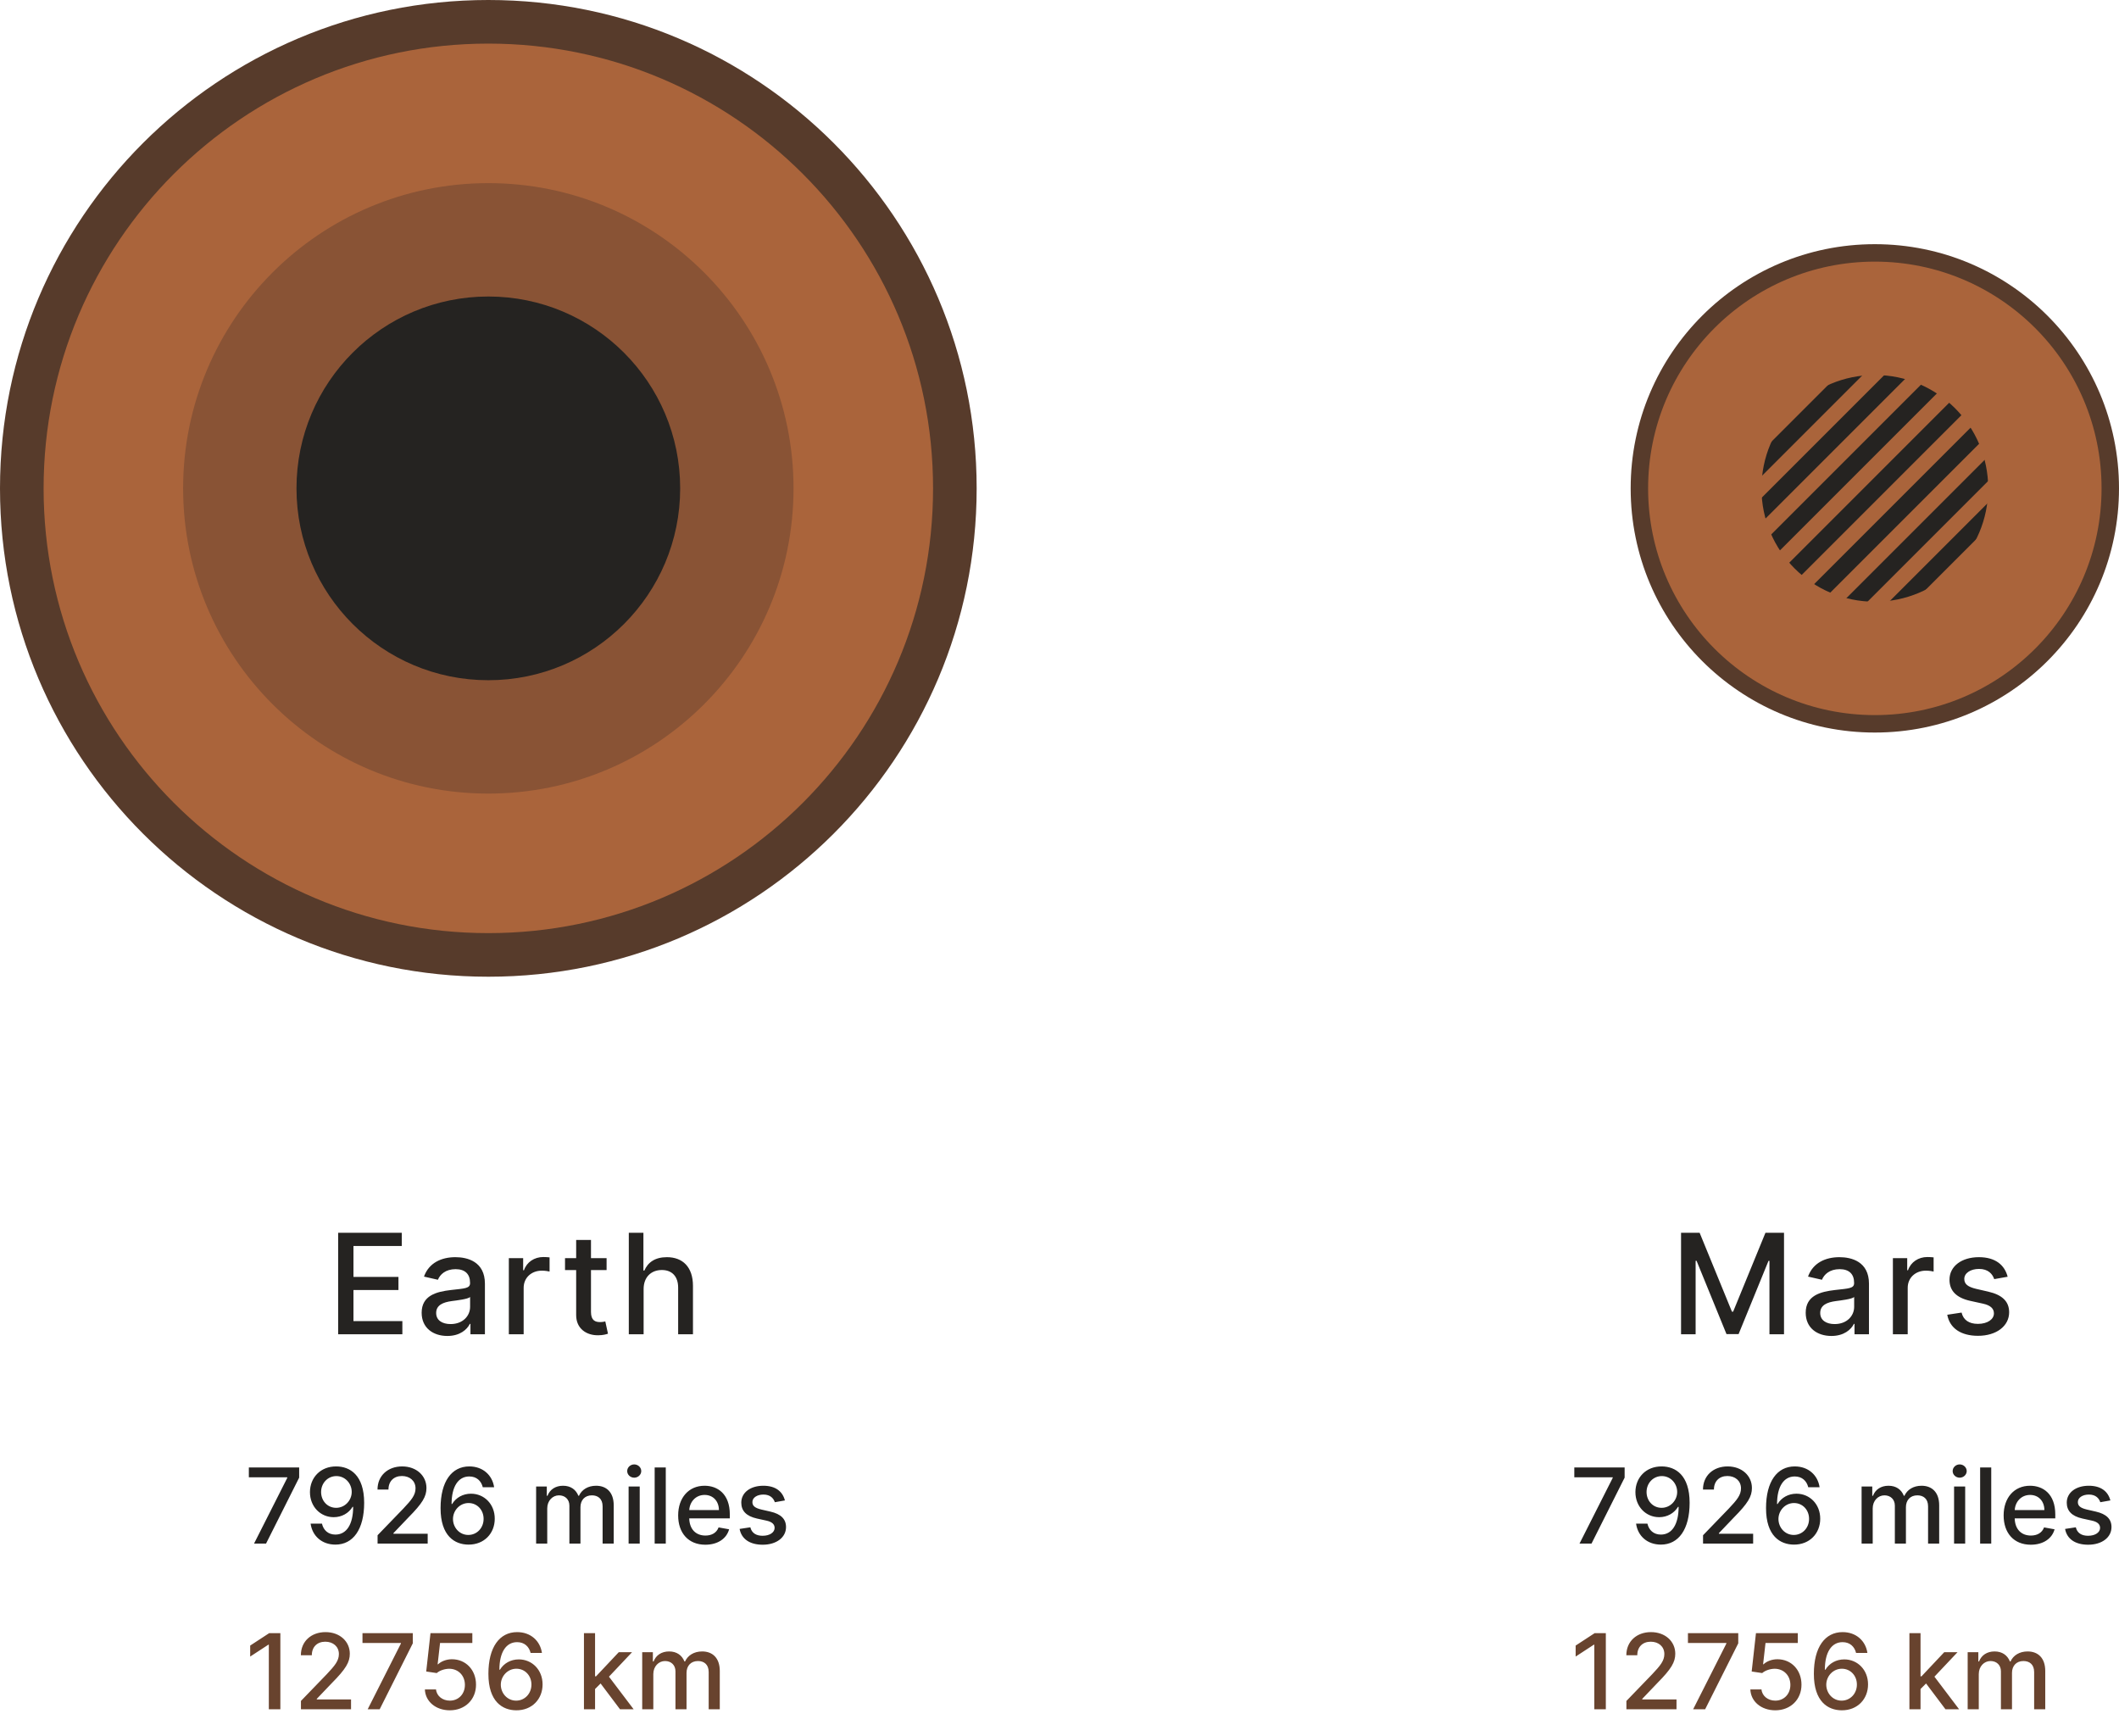
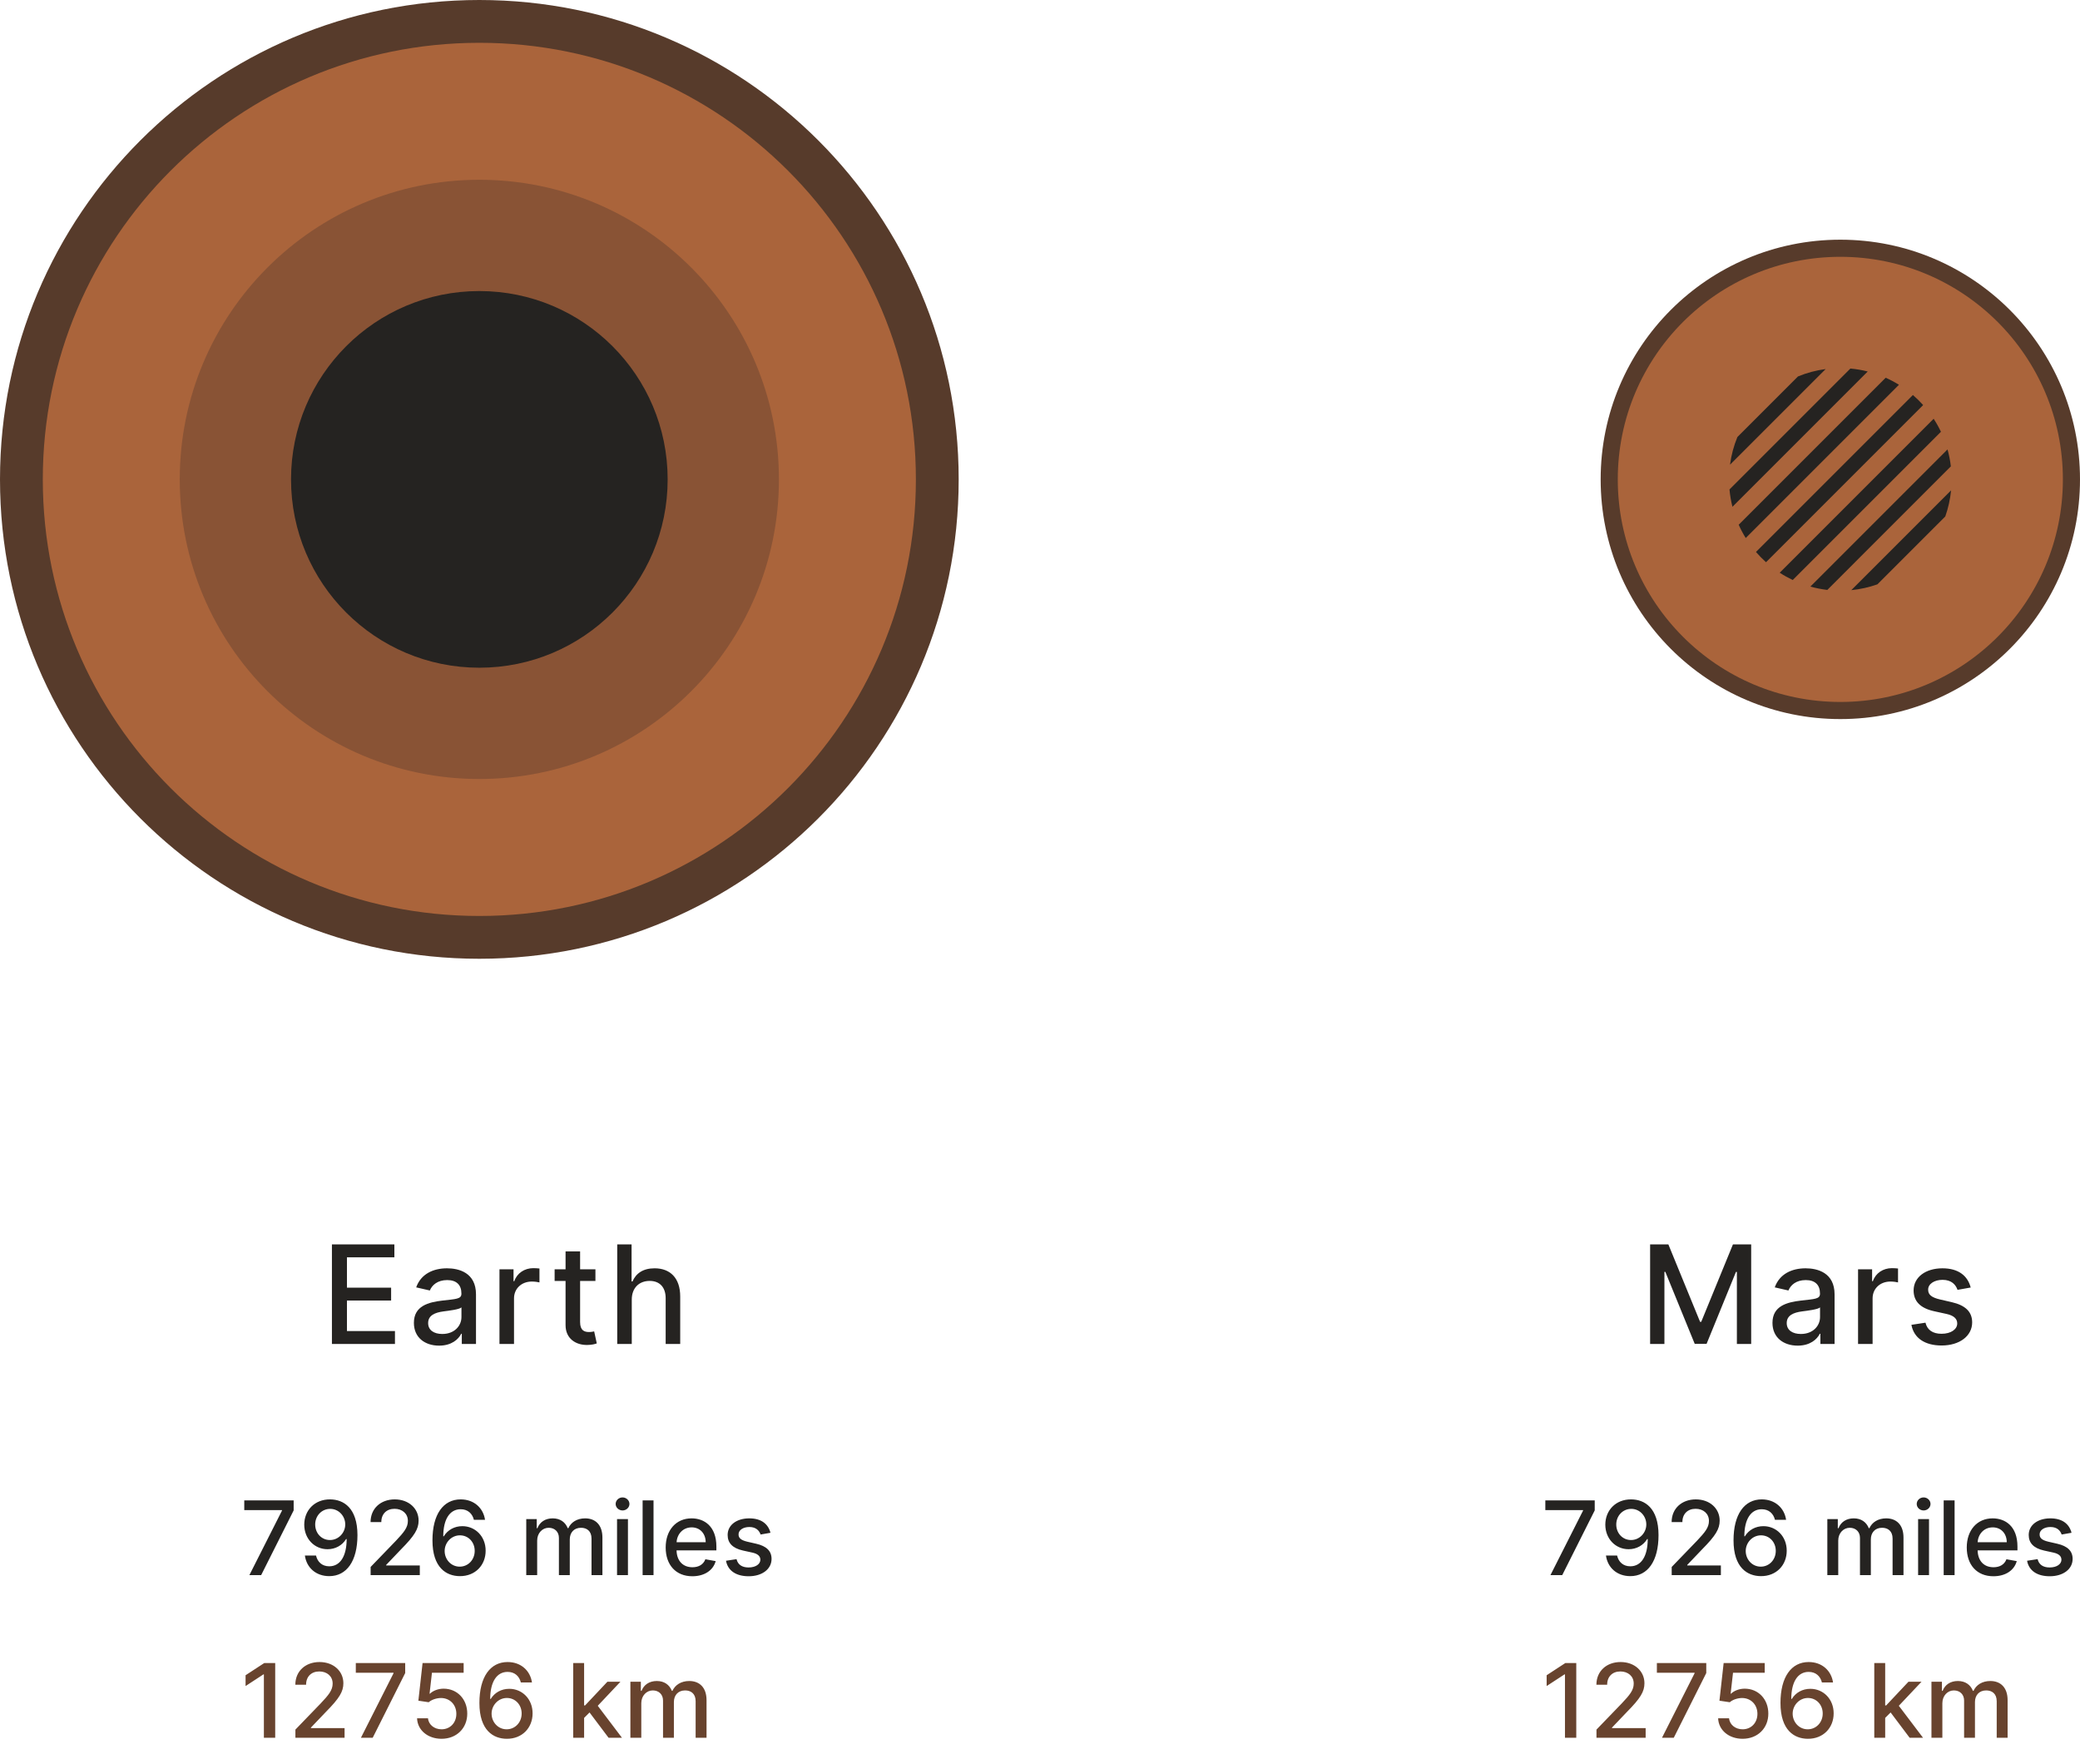
- <svg xmlns="http://www.w3.org/2000/svg" width="243" height="199" viewBox="0 0 243 199" fill="none">
+ <svg xmlns="http://www.w3.org/2000/svg" width="243" height="206" viewBox="0 0 243 206" fill="none">
  <circle cx="56" cy="56" r="56" fill="#573B2B" />
  <circle cx="56" cy="56" r="51" fill="#AA643B" />
  <circle cx="56" cy="56" r="35" fill="#895335" />
  <circle cx="56" cy="56" r="22" fill="#252321" />
-   <path d="M38.778 153H46.142V151.489H40.534V147.926H45.693V146.42H40.534V142.875H46.074V141.364H38.778V153ZM51.302 153.193C52.746 153.193 53.558 152.46 53.882 151.807H53.95V153H55.609V147.205C55.609 144.665 53.609 144.159 52.223 144.159C50.643 144.159 49.189 144.795 48.621 146.386L50.217 146.75C50.467 146.131 51.104 145.534 52.246 145.534C53.342 145.534 53.905 146.108 53.905 147.097V147.136C53.905 147.756 53.268 147.744 51.7 147.926C50.047 148.119 48.354 148.551 48.354 150.534C48.354 152.25 49.643 153.193 51.302 153.193ZM51.672 151.83C50.712 151.83 50.018 151.398 50.018 150.557C50.018 149.648 50.825 149.324 51.808 149.193C52.359 149.119 53.666 148.972 53.91 148.727V149.852C53.91 150.886 53.087 151.83 51.672 151.83ZM58.352 153H60.051V147.67C60.051 146.528 60.932 145.705 62.136 145.705C62.488 145.705 62.886 145.767 63.023 145.807V144.182C62.852 144.159 62.517 144.142 62.301 144.142C61.278 144.142 60.403 144.722 60.085 145.659H59.994V144.273H58.352V153ZM69.562 144.273H67.772V142.182H66.073V144.273H64.795V145.636H66.073V150.79C66.068 152.375 67.278 153.142 68.619 153.114C69.159 153.108 69.522 153.006 69.721 152.932L69.414 151.528C69.301 151.551 69.091 151.602 68.818 151.602C68.267 151.602 67.772 151.42 67.772 150.438V145.636H69.562V144.273ZM73.808 147.818C73.808 146.426 74.689 145.631 75.899 145.631C77.069 145.631 77.768 146.375 77.768 147.653V153H79.467V147.449C79.467 145.273 78.274 144.159 76.478 144.159C75.12 144.159 74.302 144.75 73.893 145.693H73.785V141.364H72.109V153H73.808V147.818Z" fill="#252321" />
-   <path d="M29.134 177H30.51L34.307 169.44V168.273H28.537V169.402H32.943V169.466L29.134 177ZM38.574 168.153C36.741 168.136 35.544 169.453 35.544 171.107C35.548 172.773 36.754 173.974 38.267 173.974C39.191 173.974 39.984 173.523 40.431 172.79H40.5C40.495 174.797 39.741 175.969 38.463 175.969C37.627 175.969 37.091 175.457 36.92 174.712L35.62 174.712C35.812 176.122 36.903 177.119 38.463 177.119C40.491 177.119 41.761 175.376 41.761 172.321C41.757 169.134 40.129 168.166 38.574 168.153ZM38.578 169.261C39.588 169.261 40.334 170.118 40.334 171.077C40.338 172.048 39.549 172.901 38.552 172.901C37.551 172.901 36.826 172.099 36.822 171.089C36.822 170.075 37.576 169.261 38.578 169.261ZM43.3 177H49.045L49.045 175.871H45.116V175.807L46.85 173.991C48.448 172.376 48.904 171.605 48.904 170.629C48.904 169.227 47.762 168.153 46.117 168.153C44.485 168.153 43.292 169.21 43.292 170.804H44.549C44.545 169.866 45.15 169.253 46.092 169.253C46.978 169.253 47.651 169.798 47.651 170.668C47.651 171.439 47.191 171.993 46.254 172.986L43.3 176.045V177ZM53.707 177.119C55.531 177.136 56.741 175.824 56.736 174.149C56.741 172.479 55.526 171.281 54.014 171.281C53.093 171.281 52.296 171.724 51.849 172.462H51.785C51.789 170.48 52.539 169.304 53.818 169.304C54.657 169.304 55.185 169.815 55.364 170.54H56.664C56.464 169.159 55.377 168.153 53.818 168.153C51.789 168.153 50.523 169.896 50.523 172.93C50.519 176.143 52.156 177.107 53.707 177.119ZM53.702 176.011C52.688 176.011 51.947 175.159 51.947 174.179C51.951 173.203 52.727 172.351 53.732 172.351C54.729 172.351 55.462 173.156 55.458 174.166C55.462 175.197 54.7 176.011 53.702 176.011ZM61.481 177H62.756L62.756 172.964C62.756 172.082 63.374 171.469 64.098 171.469C64.805 171.469 65.296 171.938 65.296 172.649L65.296 177H66.565L66.565 172.828C66.565 172.04 67.047 171.469 67.878 171.469C68.551 171.469 69.105 171.844 69.105 172.73L69.105 177L70.379 177L70.379 172.611C70.379 171.115 69.544 170.369 68.359 170.369C67.418 170.369 66.71 170.821 66.395 171.52H66.327C66.041 170.804 65.44 170.369 64.567 170.369C63.702 170.369 63.058 170.8 62.785 171.52H62.705L62.705 170.455H61.481L61.481 177ZM72.087 177H73.361L73.361 170.455H72.087L72.087 177ZM72.731 169.445C73.169 169.445 73.536 169.104 73.536 168.686C73.536 168.268 73.169 167.923 72.731 167.923C72.287 167.923 71.925 168.268 71.925 168.686C71.925 169.104 72.287 169.445 72.731 169.445ZM76.349 168.273H75.075L75.075 177H76.349L76.349 168.273ZM80.885 177.132C82.312 177.132 83.322 176.429 83.612 175.364L82.406 175.146C82.176 175.764 81.622 176.08 80.897 176.08C79.806 176.08 79.073 175.372 79.039 174.111H83.693V173.659C83.693 171.294 82.278 170.369 80.795 170.369C78.971 170.369 77.769 171.759 77.769 173.77C77.769 175.803 78.954 177.132 80.885 177.132ZM79.044 173.156C79.095 172.227 79.768 171.422 80.804 171.422C81.792 171.422 82.44 172.155 82.444 173.156H79.044ZM90.011 172.053C89.747 171.034 88.95 170.369 87.535 170.369C86.057 170.369 85.008 171.149 85.008 172.308C85.008 173.237 85.571 173.855 86.798 174.128L87.906 174.371C88.537 174.511 88.831 174.793 88.831 175.202C88.831 175.709 88.29 176.105 87.454 176.105C86.692 176.105 86.202 175.777 86.048 175.134L84.817 175.321C85.03 176.48 85.993 177.132 87.463 177.132C89.044 177.132 90.139 176.293 90.139 175.108C90.139 174.183 89.551 173.612 88.349 173.335L87.31 173.097C86.59 172.926 86.278 172.683 86.283 172.24C86.278 171.737 86.824 171.379 87.548 171.379C88.341 171.379 88.707 171.818 88.856 172.257L90.011 172.053Z" fill="#252321" />
-   <path d="M32.151 187.273H30.868L28.69 188.696L28.69 189.957L30.778 188.594H30.829L30.829 196H32.151L32.151 187.273ZM34.511 196L40.256 196L40.256 194.871L36.327 194.871V194.807L38.061 192.991C39.659 191.376 40.115 190.605 40.115 189.629C40.115 188.227 38.973 187.153 37.328 187.153C35.696 187.153 34.503 188.21 34.503 189.804H35.76C35.756 188.866 36.361 188.253 37.303 188.253C38.189 188.253 38.862 188.798 38.862 189.668C38.862 190.439 38.402 190.993 37.465 191.986L34.511 195.045V196ZM42.165 196H43.541L47.338 188.44V187.273H41.568V188.402H45.974V188.466L42.165 196ZM51.584 196.119C53.339 196.119 54.592 194.879 54.588 193.179C54.592 191.491 53.416 190.264 51.826 190.264C51.179 190.264 50.578 190.511 50.237 190.844H50.186L50.463 188.402L54.166 188.402V187.273L49.367 187.273L48.877 191.67L50.084 191.849C50.412 191.555 51 191.355 51.528 191.355C52.564 191.364 53.314 192.139 53.314 193.205C53.314 194.253 52.585 195.011 51.584 195.011C50.74 195.011 50.071 194.474 50.002 193.724H48.724C48.775 195.114 49.981 196.119 51.584 196.119ZM59.191 196.119C61.015 196.136 62.225 194.824 62.221 193.149C62.225 191.479 61.011 190.281 59.498 190.281C58.577 190.281 57.781 190.724 57.333 191.462H57.269C57.273 189.48 58.023 188.304 59.302 188.304C60.141 188.304 60.67 188.815 60.849 189.54H62.148C61.948 188.159 60.861 187.153 59.302 187.153C57.273 187.153 56.008 188.896 56.008 191.93C56.004 195.143 57.64 196.107 59.191 196.119ZM59.187 195.011C58.173 195.011 57.431 194.159 57.431 193.179C57.435 192.203 58.211 191.351 59.217 191.351C60.214 191.351 60.947 192.156 60.943 193.166C60.947 194.197 60.184 195.011 59.187 195.011ZM66.966 196H68.24L68.24 193.678L68.875 193.043L71.099 196H72.663L69.834 192.263L72.484 189.455H70.959L68.351 192.224H68.24L68.24 187.273H66.966L66.966 196ZM73.646 196H74.92L74.92 191.964C74.92 191.082 75.538 190.469 76.262 190.469C76.969 190.469 77.46 190.938 77.46 191.649L77.46 196H78.729L78.729 191.828C78.729 191.04 79.211 190.469 80.042 190.469C80.715 190.469 81.269 190.844 81.269 191.73L81.269 196H82.543L82.543 191.611C82.543 190.115 81.708 189.369 80.523 189.369C79.582 189.369 78.874 189.821 78.559 190.52H78.491C78.205 189.804 77.604 189.369 76.731 189.369C75.866 189.369 75.222 189.8 74.95 190.52H74.869L74.869 189.455H73.646L73.646 196Z" fill="#68432E" />
-   <path d="M192.778 141.364V153H194.449V144.574H194.557L197.989 152.983H199.375L202.807 144.58H202.915V153H204.585V141.364H202.455L198.75 150.409H198.614L194.909 141.364H192.778ZM210.021 153.193C211.464 153.193 212.277 152.46 212.601 151.807H212.669V153H214.328V147.205C214.328 144.665 212.328 144.159 210.942 144.159C209.362 144.159 207.908 144.795 207.339 146.386L208.936 146.75C209.186 146.131 209.822 145.534 210.964 145.534C212.061 145.534 212.623 146.108 212.623 147.097V147.136C212.623 147.756 211.987 147.744 210.419 147.926C208.766 148.119 207.072 148.551 207.072 150.534C207.072 152.25 208.362 153.193 210.021 153.193ZM210.391 151.83C209.43 151.83 208.737 151.398 208.737 150.557C208.737 149.648 209.544 149.324 210.527 149.193C211.078 149.119 212.385 148.972 212.629 148.727V149.852C212.629 150.886 211.805 151.83 210.391 151.83ZM217.071 153H218.77V147.67C218.77 146.528 219.65 145.705 220.855 145.705C221.207 145.705 221.605 145.767 221.741 145.807V144.182C221.571 144.159 221.236 144.142 221.02 144.142C219.997 144.142 219.122 144.722 218.804 145.659H218.713V144.273H217.071V153ZM230.231 146.403C229.879 145.045 228.816 144.159 226.93 144.159C224.958 144.159 223.561 145.199 223.561 146.744C223.561 147.983 224.311 148.807 225.947 149.17L227.424 149.494C228.265 149.682 228.657 150.057 228.657 150.602C228.657 151.278 227.936 151.807 226.822 151.807C225.805 151.807 225.152 151.369 224.947 150.511L223.305 150.761C223.589 152.307 224.873 153.176 226.833 153.176C228.941 153.176 230.402 152.057 230.402 150.477C230.402 149.244 229.618 148.483 228.015 148.114L226.629 147.795C225.669 147.568 225.254 147.244 225.26 146.653C225.254 145.983 225.981 145.506 226.947 145.506C228.004 145.506 228.493 146.091 228.691 146.676L230.231 146.403Z" fill="#252321" />
-   <path d="M181.134 177H182.51L186.307 169.44V168.273H180.537V169.402H184.943V169.466L181.134 177ZM190.574 168.153C188.741 168.136 187.544 169.453 187.544 171.107C187.548 172.773 188.754 173.974 190.267 173.974C191.191 173.974 191.984 173.523 192.431 172.79H192.5C192.495 174.797 191.741 175.969 190.463 175.969C189.627 175.969 189.091 175.457 188.92 174.712L187.62 174.712C187.812 176.122 188.903 177.119 190.463 177.119C192.491 177.119 193.761 175.376 193.761 172.321C193.757 169.134 192.129 168.166 190.574 168.153ZM190.578 169.261C191.588 169.261 192.333 170.118 192.333 171.077C192.338 172.048 191.549 172.901 190.552 172.901C189.551 172.901 188.826 172.099 188.822 171.089C188.822 170.075 189.576 169.261 190.578 169.261ZM195.3 177H201.045V175.871H197.116V175.807L198.85 173.991C200.448 172.376 200.904 171.605 200.904 170.629C200.904 169.227 199.762 168.153 198.117 168.153C196.485 168.153 195.292 169.21 195.292 170.804H196.549C196.545 169.866 197.15 169.253 198.092 169.253C198.978 169.253 199.651 169.798 199.651 170.668C199.651 171.439 199.191 171.993 198.254 172.986L195.3 176.045V177ZM205.707 177.119C207.531 177.136 208.741 175.824 208.737 174.149C208.741 172.479 207.526 171.281 206.013 171.281C205.093 171.281 204.296 171.724 203.849 172.462H203.785C203.789 170.48 204.539 169.304 205.817 169.304C206.657 169.304 207.185 169.815 207.364 170.54H208.664C208.464 169.159 207.377 168.153 205.817 168.153C203.789 168.153 202.523 169.896 202.523 172.93C202.519 176.143 204.156 177.107 205.707 177.119ZM205.702 176.011C204.688 176.011 203.947 175.159 203.947 174.179C203.951 173.203 204.727 172.351 205.732 172.351C206.729 172.351 207.462 173.156 207.458 174.166C207.462 175.197 206.7 176.011 205.702 176.011ZM213.482 177H214.756L214.756 172.964C214.756 172.082 215.374 171.469 216.098 171.469C216.805 171.469 217.295 171.938 217.295 172.649L217.295 177H218.565L218.565 172.828C218.565 172.04 219.047 171.469 219.878 171.469C220.551 171.469 221.105 171.844 221.105 172.73L221.105 177L222.379 177L222.379 172.611C222.379 171.115 221.544 170.369 220.359 170.369C219.418 170.369 218.71 170.821 218.395 171.52H218.327C218.041 170.804 217.44 170.369 216.567 170.369C215.702 170.369 215.058 170.8 214.786 171.52H214.705V170.455H213.482L213.482 177ZM224.087 177H225.361L225.361 170.455H224.087L224.087 177ZM224.73 169.445C225.169 169.445 225.536 169.104 225.536 168.686C225.536 168.268 225.169 167.923 224.73 167.923C224.287 167.923 223.925 168.268 223.925 168.686C223.925 169.104 224.287 169.445 224.73 169.445ZM228.349 168.273H227.075L227.075 177H228.349L228.349 168.273ZM232.885 177.132C234.312 177.132 235.322 176.429 235.612 175.364L234.406 175.146C234.176 175.764 233.622 176.08 232.897 176.08C231.806 176.08 231.074 175.372 231.039 174.111H235.693V173.659C235.693 171.294 234.278 170.369 232.795 170.369C230.971 170.369 229.77 171.759 229.77 173.77C229.77 175.803 230.954 177.132 232.885 177.132ZM231.044 173.156C231.095 172.227 231.768 171.422 232.804 171.422C233.792 171.422 234.44 172.155 234.444 173.156H231.044ZM242.011 172.053C241.747 171.034 240.95 170.369 239.536 170.369C238.057 170.369 237.009 171.149 237.009 172.308C237.009 173.237 237.571 173.855 238.798 174.128L239.906 174.371C240.537 174.511 240.831 174.793 240.831 175.202C240.831 175.709 240.29 176.105 239.455 176.105C238.692 176.105 238.202 175.777 238.048 175.134L236.817 175.321C237.03 176.48 237.993 177.132 239.463 177.132C241.044 177.132 242.139 176.293 242.139 175.108C242.139 174.183 241.551 173.612 240.349 173.335L239.31 173.097C238.589 172.926 238.278 172.683 238.283 172.24C238.278 171.737 238.824 171.379 239.548 171.379C240.341 171.379 240.707 171.818 240.857 172.257L242.011 172.053Z" fill="#252321" />
-   <path d="M184.151 187.273H182.868L180.69 188.696V189.957L182.778 188.594H182.83L182.83 196H184.151L184.151 187.273ZM186.511 196L192.256 196V194.871L188.327 194.871V194.807L190.061 192.991C191.659 191.376 192.115 190.605 192.115 189.629C192.115 188.227 190.973 187.153 189.328 187.153C187.696 187.153 186.503 188.21 186.503 189.804H187.76C187.756 188.866 188.361 188.253 189.303 188.253C190.189 188.253 190.862 188.798 190.862 189.668C190.862 190.439 190.402 190.993 189.464 191.986L186.511 195.045V196ZM194.165 196H195.541L199.338 188.44V187.273H193.568V188.402H197.974V188.466L194.165 196ZM203.583 196.119C205.339 196.119 206.592 194.879 206.588 193.179C206.592 191.491 205.416 190.264 203.826 190.264C203.179 190.264 202.578 190.511 202.237 190.844H202.186L202.463 188.402L206.166 188.402V187.273L201.368 187.273L200.877 191.67L202.083 191.849C202.412 191.555 203 191.355 203.528 191.355C204.564 191.364 205.314 192.139 205.314 193.205C205.314 194.253 204.585 195.011 203.583 195.011C202.74 195.011 202.071 194.474 202.002 193.724H200.724C200.775 195.114 201.981 196.119 203.583 196.119ZM211.191 196.119C213.015 196.136 214.225 194.824 214.221 193.149C214.225 191.479 213.011 190.281 211.498 190.281C210.577 190.281 209.781 190.724 209.333 191.462H209.269C209.273 189.48 210.023 188.304 211.302 188.304C212.141 188.304 212.67 188.815 212.849 189.54H214.148C213.948 188.159 212.862 187.153 211.302 187.153C209.273 187.153 208.008 188.896 208.008 191.93C208.004 195.143 209.64 196.107 211.191 196.119ZM211.187 195.011C210.173 195.011 209.431 194.159 209.431 193.179C209.435 192.203 210.211 191.351 211.217 191.351C212.214 191.351 212.947 192.156 212.942 193.166C212.947 194.197 212.184 195.011 211.187 195.011ZM218.966 196H220.24L220.24 193.678L220.875 193.043L223.099 196H224.663L221.834 192.263L224.484 189.455H222.959L220.351 192.224H220.24V187.273H218.966L218.966 196ZM225.646 196H226.92L226.92 191.964C226.92 191.082 227.538 190.469 228.262 190.469C228.969 190.469 229.46 190.938 229.46 191.649L229.46 196H230.729L230.729 191.828C230.729 191.04 231.211 190.469 232.042 190.469C232.715 190.469 233.269 190.844 233.269 191.73L233.269 196H234.543L234.543 191.611C234.543 190.115 233.708 189.369 232.523 189.369C231.582 189.369 230.874 189.821 230.559 190.52H230.491C230.205 189.804 229.604 189.369 228.731 189.369C227.866 189.369 227.222 189.8 226.95 190.52H226.869V189.455H225.646L225.646 196Z" fill="#68432E" />
+   <path d="M38.778 157H46.142V155.489H40.534V151.926H45.693V150.42H40.534V146.875H46.074V145.364H38.778V157ZM51.302 157.193C52.746 157.193 53.558 156.46 53.882 155.807H53.95V157H55.609V151.205C55.609 148.665 53.609 148.159 52.223 148.159C50.643 148.159 49.189 148.795 48.621 150.386L50.217 150.75C50.467 150.131 51.104 149.534 52.246 149.534C53.342 149.534 53.905 150.108 53.905 151.097V151.136C53.905 151.756 53.268 151.744 51.7 151.926C50.047 152.119 48.354 152.551 48.354 154.534C48.354 156.25 49.643 157.193 51.302 157.193ZM51.672 155.83C50.712 155.83 50.018 155.398 50.018 154.557C50.018 153.648 50.825 153.324 51.808 153.193C52.359 153.119 53.666 152.972 53.91 152.727V153.852C53.91 154.886 53.087 155.83 51.672 155.83ZM58.352 157H60.051V151.67C60.051 150.528 60.932 149.705 62.136 149.705C62.488 149.705 62.886 149.767 63.023 149.807V148.182C62.852 148.159 62.517 148.142 62.301 148.142C61.278 148.142 60.403 148.722 60.085 149.659H59.994V148.273H58.352V157ZM69.562 148.273H67.772V146.182H66.073V148.273H64.795V149.636H66.073V154.79C66.068 156.375 67.278 157.142 68.619 157.114C69.159 157.108 69.522 157.006 69.721 156.932L69.414 155.528C69.301 155.551 69.091 155.602 68.818 155.602C68.267 155.602 67.772 155.42 67.772 154.438V149.636H69.562V148.273ZM73.808 151.818C73.808 150.426 74.689 149.631 75.899 149.631C77.069 149.631 77.768 150.375 77.768 151.653V157H79.467V151.449C79.467 149.273 78.274 148.159 76.478 148.159C75.12 148.159 74.302 148.75 73.893 149.693H73.785V145.364H72.109V157H73.808V151.818Z" fill="#252321" />
+   <path d="M29.134 184H30.51L34.307 176.44V175.273H28.537V176.402H32.943V176.466L29.134 184ZM38.574 175.153C36.741 175.136 35.544 176.453 35.544 178.107C35.548 179.773 36.754 180.974 38.267 180.974C39.191 180.974 39.984 180.523 40.431 179.79H40.5C40.495 181.797 39.741 182.969 38.463 182.969C37.627 182.969 37.091 182.457 36.92 181.712L35.62 181.712C35.812 183.122 36.903 184.119 38.463 184.119C40.491 184.119 41.761 182.376 41.761 179.321C41.757 176.134 40.129 175.166 38.574 175.153ZM38.578 176.261C39.588 176.261 40.334 177.118 40.334 178.077C40.338 179.048 39.549 179.901 38.552 179.901C37.551 179.901 36.826 179.099 36.822 178.089C36.822 177.075 37.576 176.261 38.578 176.261ZM43.3 184H49.045L49.045 182.871H45.116V182.807L46.85 180.991C48.448 179.376 48.904 178.605 48.904 177.629C48.904 176.227 47.762 175.153 46.117 175.153C44.485 175.153 43.292 176.21 43.292 177.804H44.549C44.545 176.866 45.15 176.253 46.092 176.253C46.978 176.253 47.651 176.798 47.651 177.668C47.651 178.439 47.191 178.993 46.254 179.986L43.3 183.045V184ZM53.707 184.119C55.531 184.136 56.741 182.824 56.736 181.149C56.741 179.479 55.526 178.281 54.014 178.281C53.093 178.281 52.296 178.724 51.849 179.462H51.785C51.789 177.48 52.539 176.304 53.818 176.304C54.657 176.304 55.185 176.815 55.364 177.54H56.664C56.464 176.159 55.377 175.153 53.818 175.153C51.789 175.153 50.523 176.896 50.523 179.93C50.519 183.143 52.156 184.107 53.707 184.119ZM53.702 183.011C52.688 183.011 51.947 182.159 51.947 181.179C51.951 180.203 52.727 179.351 53.732 179.351C54.729 179.351 55.462 180.156 55.458 181.166C55.462 182.197 54.7 183.011 53.702 183.011ZM61.481 184H62.756L62.756 179.964C62.756 179.082 63.374 178.469 64.098 178.469C64.805 178.469 65.296 178.938 65.296 179.649L65.296 184H66.565L66.565 179.828C66.565 179.04 67.047 178.469 67.878 178.469C68.551 178.469 69.105 178.844 69.105 179.73L69.105 184L70.379 184L70.379 179.611C70.379 178.115 69.544 177.369 68.359 177.369C67.418 177.369 66.71 177.821 66.395 178.52H66.327C66.041 177.804 65.44 177.369 64.567 177.369C63.702 177.369 63.058 177.8 62.785 178.52H62.705L62.705 177.455H61.481L61.481 184ZM72.087 184H73.361L73.361 177.455H72.087L72.087 184ZM72.731 176.445C73.169 176.445 73.536 176.104 73.536 175.686C73.536 175.268 73.169 174.923 72.731 174.923C72.287 174.923 71.925 175.268 71.925 175.686C71.925 176.104 72.287 176.445 72.731 176.445ZM76.349 175.273H75.075L75.075 184H76.349L76.349 175.273ZM80.885 184.132C82.312 184.132 83.322 183.429 83.612 182.364L82.406 182.146C82.176 182.764 81.622 183.08 80.897 183.08C79.806 183.08 79.073 182.372 79.039 181.111H83.693V180.659C83.693 178.294 82.278 177.369 80.795 177.369C78.971 177.369 77.769 178.759 77.769 180.77C77.769 182.803 78.954 184.132 80.885 184.132ZM79.044 180.156C79.095 179.227 79.768 178.422 80.804 178.422C81.792 178.422 82.44 179.155 82.444 180.156H79.044ZM90.011 179.053C89.747 178.034 88.95 177.369 87.535 177.369C86.057 177.369 85.008 178.149 85.008 179.308C85.008 180.237 85.571 180.855 86.798 181.128L87.906 181.371C88.537 181.511 88.831 181.793 88.831 182.202C88.831 182.709 88.29 183.105 87.454 183.105C86.692 183.105 86.202 182.777 86.048 182.134L84.817 182.321C85.03 183.48 85.993 184.132 87.463 184.132C89.044 184.132 90.139 183.293 90.139 182.108C90.139 181.183 89.551 180.612 88.349 180.335L87.31 180.097C86.59 179.926 86.278 179.683 86.283 179.24C86.278 178.737 86.824 178.379 87.548 178.379C88.341 178.379 88.707 178.818 88.856 179.257L90.011 179.053Z" fill="#252321" />
+   <path d="M32.151 194.273H30.868L28.69 195.696L28.69 196.957L30.778 195.594H30.829L30.829 203H32.151L32.151 194.273ZM34.511 203L40.256 203L40.256 201.871L36.327 201.871V201.807L38.061 199.991C39.659 198.376 40.115 197.605 40.115 196.629C40.115 195.227 38.973 194.153 37.328 194.153C35.696 194.153 34.503 195.21 34.503 196.804H35.76C35.756 195.866 36.361 195.253 37.303 195.253C38.189 195.253 38.862 195.798 38.862 196.668C38.862 197.439 38.402 197.993 37.465 198.986L34.511 202.045V203ZM42.165 203H43.541L47.338 195.44V194.273H41.568V195.402H45.974V195.466L42.165 203ZM51.584 203.119C53.339 203.119 54.592 201.879 54.588 200.179C54.592 198.491 53.416 197.264 51.826 197.264C51.179 197.264 50.578 197.511 50.237 197.844H50.186L50.463 195.402L54.166 195.402V194.273L49.367 194.273L48.877 198.67L50.084 198.849C50.412 198.555 51 198.355 51.528 198.355C52.564 198.364 53.314 199.139 53.314 200.205C53.314 201.253 52.585 202.011 51.584 202.011C50.74 202.011 50.071 201.474 50.002 200.724H48.724C48.775 202.114 49.981 203.119 51.584 203.119ZM59.191 203.119C61.015 203.136 62.225 201.824 62.221 200.149C62.225 198.479 61.011 197.281 59.498 197.281C58.577 197.281 57.781 197.724 57.333 198.462H57.269C57.273 196.48 58.023 195.304 59.302 195.304C60.141 195.304 60.67 195.815 60.849 196.54H62.148C61.948 195.159 60.861 194.153 59.302 194.153C57.273 194.153 56.008 195.896 56.008 198.93C56.004 202.143 57.64 203.107 59.191 203.119ZM59.187 202.011C58.173 202.011 57.431 201.159 57.431 200.179C57.435 199.203 58.211 198.351 59.217 198.351C60.214 198.351 60.947 199.156 60.943 200.166C60.947 201.197 60.184 202.011 59.187 202.011ZM66.966 203H68.24L68.24 200.678L68.875 200.043L71.099 203H72.663L69.834 199.263L72.484 196.455H70.959L68.351 199.224H68.24L68.24 194.273H66.966L66.966 203ZM73.646 203H74.92L74.92 198.964C74.92 198.082 75.538 197.469 76.262 197.469C76.969 197.469 77.46 197.938 77.46 198.649L77.46 203H78.729L78.729 198.828C78.729 198.04 79.211 197.469 80.042 197.469C80.715 197.469 81.269 197.844 81.269 198.73L81.269 203H82.543L82.543 198.611C82.543 197.115 81.708 196.369 80.523 196.369C79.582 196.369 78.874 196.821 78.559 197.52H78.491C78.205 196.804 77.604 196.369 76.731 196.369C75.866 196.369 75.222 196.8 74.95 197.52H74.869L74.869 196.455H73.646L73.646 203Z" fill="#68432E" />
+   <path d="M192.778 145.364V157H194.449V148.574H194.557L197.989 156.983H199.375L202.807 148.58H202.915V157H204.585V145.364H202.455L198.75 154.409H198.614L194.909 145.364H192.778ZM210.021 157.193C211.464 157.193 212.277 156.46 212.601 155.807H212.669V157H214.328V151.205C214.328 148.665 212.328 148.159 210.942 148.159C209.362 148.159 207.908 148.795 207.339 150.386L208.936 150.75C209.186 150.131 209.822 149.534 210.964 149.534C212.061 149.534 212.623 150.108 212.623 151.097V151.136C212.623 151.756 211.987 151.744 210.419 151.926C208.766 152.119 207.072 152.551 207.072 154.534C207.072 156.25 208.362 157.193 210.021 157.193ZM210.391 155.83C209.43 155.83 208.737 155.398 208.737 154.557C208.737 153.648 209.544 153.324 210.527 153.193C211.078 153.119 212.385 152.972 212.629 152.727V153.852C212.629 154.886 211.805 155.83 210.391 155.83ZM217.071 157H218.77V151.67C218.77 150.528 219.65 149.705 220.855 149.705C221.207 149.705 221.605 149.767 221.741 149.807V148.182C221.571 148.159 221.236 148.142 221.02 148.142C219.997 148.142 219.122 148.722 218.804 149.659H218.713V148.273H217.071V157ZM230.231 150.403C229.879 149.045 228.816 148.159 226.93 148.159C224.958 148.159 223.561 149.199 223.561 150.744C223.561 151.983 224.311 152.807 225.947 153.17L227.424 153.494C228.265 153.682 228.657 154.057 228.657 154.602C228.657 155.278 227.936 155.807 226.822 155.807C225.805 155.807 225.152 155.369 224.947 154.511L223.305 154.761C223.589 156.307 224.873 157.176 226.833 157.176C228.941 157.176 230.402 156.057 230.402 154.477C230.402 153.244 229.618 152.483 228.015 152.114L226.629 151.795C225.669 151.568 225.254 151.244 225.26 150.653C225.254 149.983 225.981 149.506 226.947 149.506C228.004 149.506 228.493 150.091 228.691 150.676L230.231 150.403Z" fill="#252321" />
+   <path d="M181.134 184H182.51L186.307 176.44V175.273H180.537V176.402H184.943V176.466L181.134 184ZM190.574 175.153C188.741 175.136 187.544 176.453 187.544 178.107C187.548 179.773 188.754 180.974 190.267 180.974C191.191 180.974 191.984 180.523 192.431 179.79H192.5C192.495 181.797 191.741 182.969 190.463 182.969C189.627 182.969 189.091 182.457 188.92 181.712L187.62 181.712C187.812 183.122 188.903 184.119 190.463 184.119C192.491 184.119 193.761 182.376 193.761 179.321C193.757 176.134 192.129 175.166 190.574 175.153ZM190.578 176.261C191.588 176.261 192.333 177.118 192.333 178.077C192.338 179.048 191.549 179.901 190.552 179.901C189.551 179.901 188.826 179.099 188.822 178.089C188.822 177.075 189.576 176.261 190.578 176.261ZM195.3 184H201.045V182.871H197.116V182.807L198.85 180.991C200.448 179.376 200.904 178.605 200.904 177.629C200.904 176.227 199.762 175.153 198.117 175.153C196.485 175.153 195.292 176.21 195.292 177.804H196.549C196.545 176.866 197.15 176.253 198.092 176.253C198.978 176.253 199.651 176.798 199.651 177.668C199.651 178.439 199.191 178.993 198.254 179.986L195.3 183.045V184ZM205.707 184.119C207.531 184.136 208.741 182.824 208.737 181.149C208.741 179.479 207.526 178.281 206.013 178.281C205.093 178.281 204.296 178.724 203.849 179.462H203.785C203.789 177.48 204.539 176.304 205.817 176.304C206.657 176.304 207.185 176.815 207.364 177.54H208.664C208.464 176.159 207.377 175.153 205.817 175.153C203.789 175.153 202.523 176.896 202.523 179.93C202.519 183.143 204.156 184.107 205.707 184.119ZM205.702 183.011C204.688 183.011 203.947 182.159 203.947 181.179C203.951 180.203 204.727 179.351 205.732 179.351C206.729 179.351 207.462 180.156 207.458 181.166C207.462 182.197 206.7 183.011 205.702 183.011ZM213.482 184H214.756L214.756 179.964C214.756 179.082 215.374 178.469 216.098 178.469C216.805 178.469 217.295 178.938 217.295 179.649L217.295 184H218.565L218.565 179.828C218.565 179.04 219.047 178.469 219.878 178.469C220.551 178.469 221.105 178.844 221.105 179.73L221.105 184L222.379 184L222.379 179.611C222.379 178.115 221.544 177.369 220.359 177.369C219.418 177.369 218.71 177.821 218.395 178.52H218.327C218.041 177.804 217.44 177.369 216.567 177.369C215.702 177.369 215.058 177.8 214.786 178.52H214.705V177.455H213.482L213.482 184ZM224.087 184H225.361L225.361 177.455H224.087L224.087 184ZM224.73 176.445C225.169 176.445 225.536 176.104 225.536 175.686C225.536 175.268 225.169 174.923 224.73 174.923C224.287 174.923 223.925 175.268 223.925 175.686C223.925 176.104 224.287 176.445 224.73 176.445ZM228.349 175.273H227.075L227.075 184H228.349L228.349 175.273ZM232.885 184.132C234.312 184.132 235.322 183.429 235.612 182.364L234.406 182.146C234.176 182.764 233.622 183.08 232.897 183.08C231.806 183.08 231.074 182.372 231.039 181.111H235.693V180.659C235.693 178.294 234.278 177.369 232.795 177.369C230.971 177.369 229.77 178.759 229.77 180.77C229.77 182.803 230.954 184.132 232.885 184.132ZM231.044 180.156C231.095 179.227 231.768 178.422 232.804 178.422C233.792 178.422 234.44 179.155 234.444 180.156H231.044ZM242.011 179.053C241.747 178.034 240.95 177.369 239.536 177.369C238.057 177.369 237.009 178.149 237.009 179.308C237.009 180.237 237.571 180.855 238.798 181.128L239.906 181.371C240.537 181.511 240.831 181.793 240.831 182.202C240.831 182.709 240.29 183.105 239.455 183.105C238.692 183.105 238.202 182.777 238.048 182.134L236.817 182.321C237.03 183.48 237.993 184.132 239.463 184.132C241.044 184.132 242.139 183.293 242.139 182.108C242.139 181.183 241.551 180.612 240.349 180.335L239.31 180.097C238.589 179.926 238.278 179.683 238.283 179.24C238.278 178.737 238.824 178.379 239.548 178.379C240.341 178.379 240.707 178.818 240.857 179.257L242.011 179.053Z" fill="#252321" />
+   <path d="M184.151 194.273H182.868L180.69 195.696V196.957L182.778 195.594H182.83L182.83 203H184.151L184.151 194.273ZM186.511 203L192.256 203V201.871L188.327 201.871V201.807L190.061 199.991C191.659 198.376 192.115 197.605 192.115 196.629C192.115 195.227 190.973 194.153 189.328 194.153C187.696 194.153 186.503 195.21 186.503 196.804H187.76C187.756 195.866 188.361 195.253 189.303 195.253C190.189 195.253 190.862 195.798 190.862 196.668C190.862 197.439 190.402 197.993 189.464 198.986L186.511 202.045V203ZM194.165 203H195.541L199.338 195.44V194.273H193.568V195.402H197.974V195.466L194.165 203ZM203.583 203.119C205.339 203.119 206.592 201.879 206.588 200.179C206.592 198.491 205.416 197.264 203.826 197.264C203.179 197.264 202.578 197.511 202.237 197.844H202.186L202.463 195.402L206.166 195.402V194.273L201.368 194.273L200.877 198.67L202.083 198.849C202.412 198.555 203 198.355 203.528 198.355C204.564 198.364 205.314 199.139 205.314 200.205C205.314 201.253 204.585 202.011 203.583 202.011C202.74 202.011 202.071 201.474 202.002 200.724H200.724C200.775 202.114 201.981 203.119 203.583 203.119ZM211.191 203.119C213.015 203.136 214.225 201.824 214.221 200.149C214.225 198.479 213.011 197.281 211.498 197.281C210.577 197.281 209.781 197.724 209.333 198.462H209.269C209.273 196.48 210.023 195.304 211.302 195.304C212.141 195.304 212.67 195.815 212.849 196.54H214.148C213.948 195.159 212.862 194.153 211.302 194.153C209.273 194.153 208.008 195.896 208.008 198.93C208.004 202.143 209.64 203.107 211.191 203.119ZM211.187 202.011C210.173 202.011 209.431 201.159 209.431 200.179C209.435 199.203 210.211 198.351 211.217 198.351C212.214 198.351 212.947 199.156 212.942 200.166C212.947 201.197 212.184 202.011 211.187 202.011ZM218.966 203H220.24L220.24 200.678L220.875 200.043L223.099 203H224.663L221.834 199.263L224.484 196.455H222.959L220.351 199.224H220.24V194.273H218.966L218.966 203ZM225.646 203H226.92L226.92 198.964C226.92 198.082 227.538 197.469 228.262 197.469C228.969 197.469 229.46 197.938 229.46 198.649L229.46 203H230.729L230.729 198.828C230.729 198.04 231.211 197.469 232.042 197.469C232.715 197.469 233.269 197.844 233.269 198.73L233.269 203H234.543L234.543 198.611C234.543 197.115 233.708 196.369 232.523 196.369C231.582 196.369 230.874 196.821 230.559 197.52H230.491C230.205 196.804 229.604 196.369 228.731 196.369C227.866 196.369 227.222 196.8 226.95 197.52H226.869V196.455H225.646L225.646 203Z" fill="#68432E" />
  <circle cx="215" cy="56" r="28" fill="#573B2B" />
  <circle cx="215" cy="56" r="26" fill="#AA643B" />
-   <mask id="mask0" mask-type="alpha" maskUnits="userSpaceOnUse" x="202" y="43" width="26" height="26">
-     <circle cx="215" cy="56" r="13" fill="#EFDDD2" />
-   </mask>
-   <g mask="url(#mask0)">
-     <line x1="174.293" y1="70.293" x2="204.293" y2="40.293" stroke="#252321" stroke-width="2" />
-     <line x1="179.601" y1="70.293" x2="209.601" y2="40.293" stroke="#252321" stroke-width="2" />
-     <line x1="184.908" y1="70.293" x2="214.908" y2="40.293" stroke="#252321" stroke-width="2" />
-     <line x1="190.216" y1="70.293" x2="220.216" y2="40.293" stroke="#252321" stroke-width="2" />
-     <line x1="195.524" y1="70.293" x2="225.524" y2="40.293" stroke="#252321" stroke-width="2" />
-     <line x1="200.831" y1="70.293" x2="230.831" y2="40.293" stroke="#252321" stroke-width="2" />
-     <line x1="206.139" y1="70.293" x2="236.139" y2="40.293" stroke="#252321" stroke-width="2" />
-     <line x1="211.447" y1="70.293" x2="241.447" y2="40.293" stroke="#252321" stroke-width="2" />
-     <line x1="216.754" y1="70.293" x2="246.754" y2="40.293" stroke="#252321" stroke-width="2" />
-     <line x1="222.062" y1="70.293" x2="252.062" y2="40.293" stroke="#252321" stroke-width="2" />
-     <line x1="227.37" y1="70.293" x2="257.37" y2="40.293" stroke="#252321" stroke-width="2" />
-   </g>
+   <path fill-rule="evenodd" clip-rule="evenodd" d="M202.974 51.053C202.555 52.072 202.261 53.156 202.112 54.286L213.286 43.112C212.156 43.261 211.072 43.555 210.053 43.974L202.974 51.053ZM216.174 43.052L202.052 57.174C202.114 57.866 202.23 58.543 202.397 59.2L218.2 43.397C217.543 43.23 216.866 43.114 216.174 43.052ZM220.299 44.126L203.126 61.299C203.365 61.836 203.64 62.353 203.948 62.848L221.848 44.948C221.353 44.64 220.836 44.365 220.299 44.126ZM223.479 46.145L205.145 64.479C205.51 64.903 205.902 65.303 206.318 65.676L224.676 47.318C224.303 46.902 223.903 46.51 223.479 46.145ZM225.904 48.919L207.919 66.904C208.404 67.22 208.912 67.504 209.439 67.754L226.754 50.439C226.504 49.912 226.22 49.404 225.904 48.919ZM227.523 52.499L211.499 68.523C212.141 68.702 212.802 68.833 213.48 68.912L227.912 54.48C227.833 53.802 227.702 53.141 227.523 52.499ZM227.937 57.283L216.283 68.937C217.341 68.834 218.362 68.603 219.33 68.261L227.262 60.33C227.603 59.362 227.834 58.341 227.937 57.283Z" fill="#252321" />
</svg>
